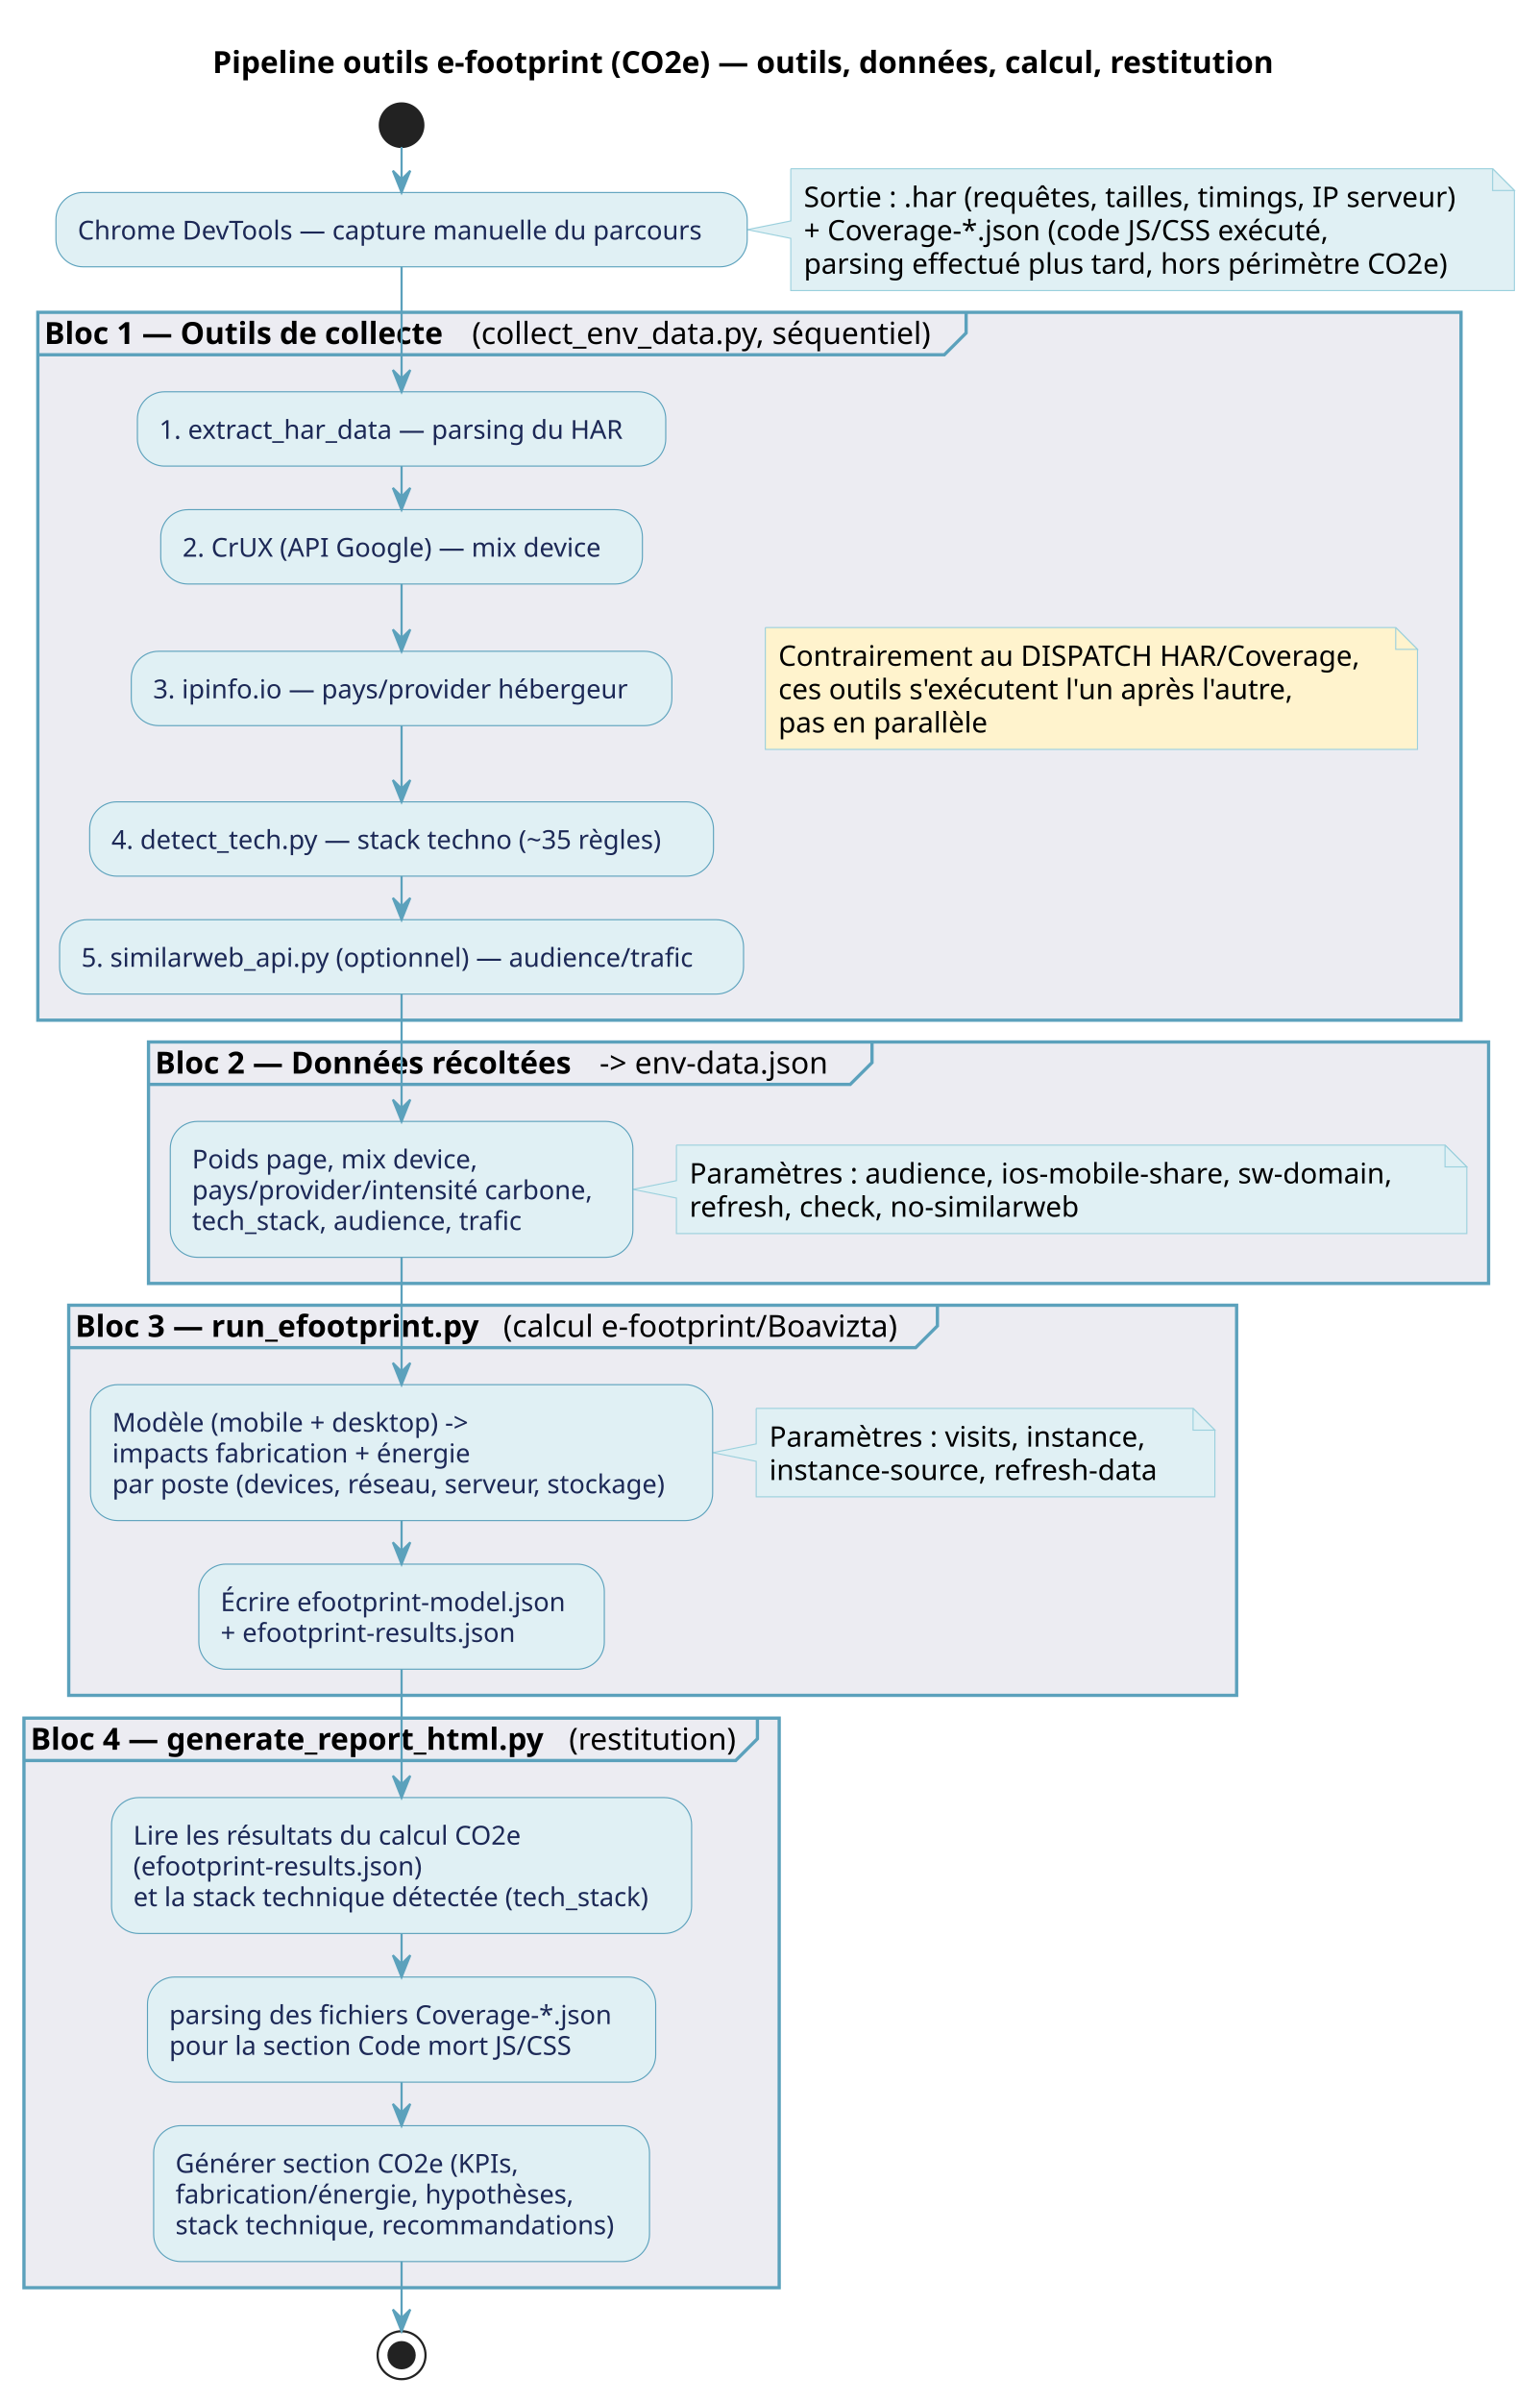
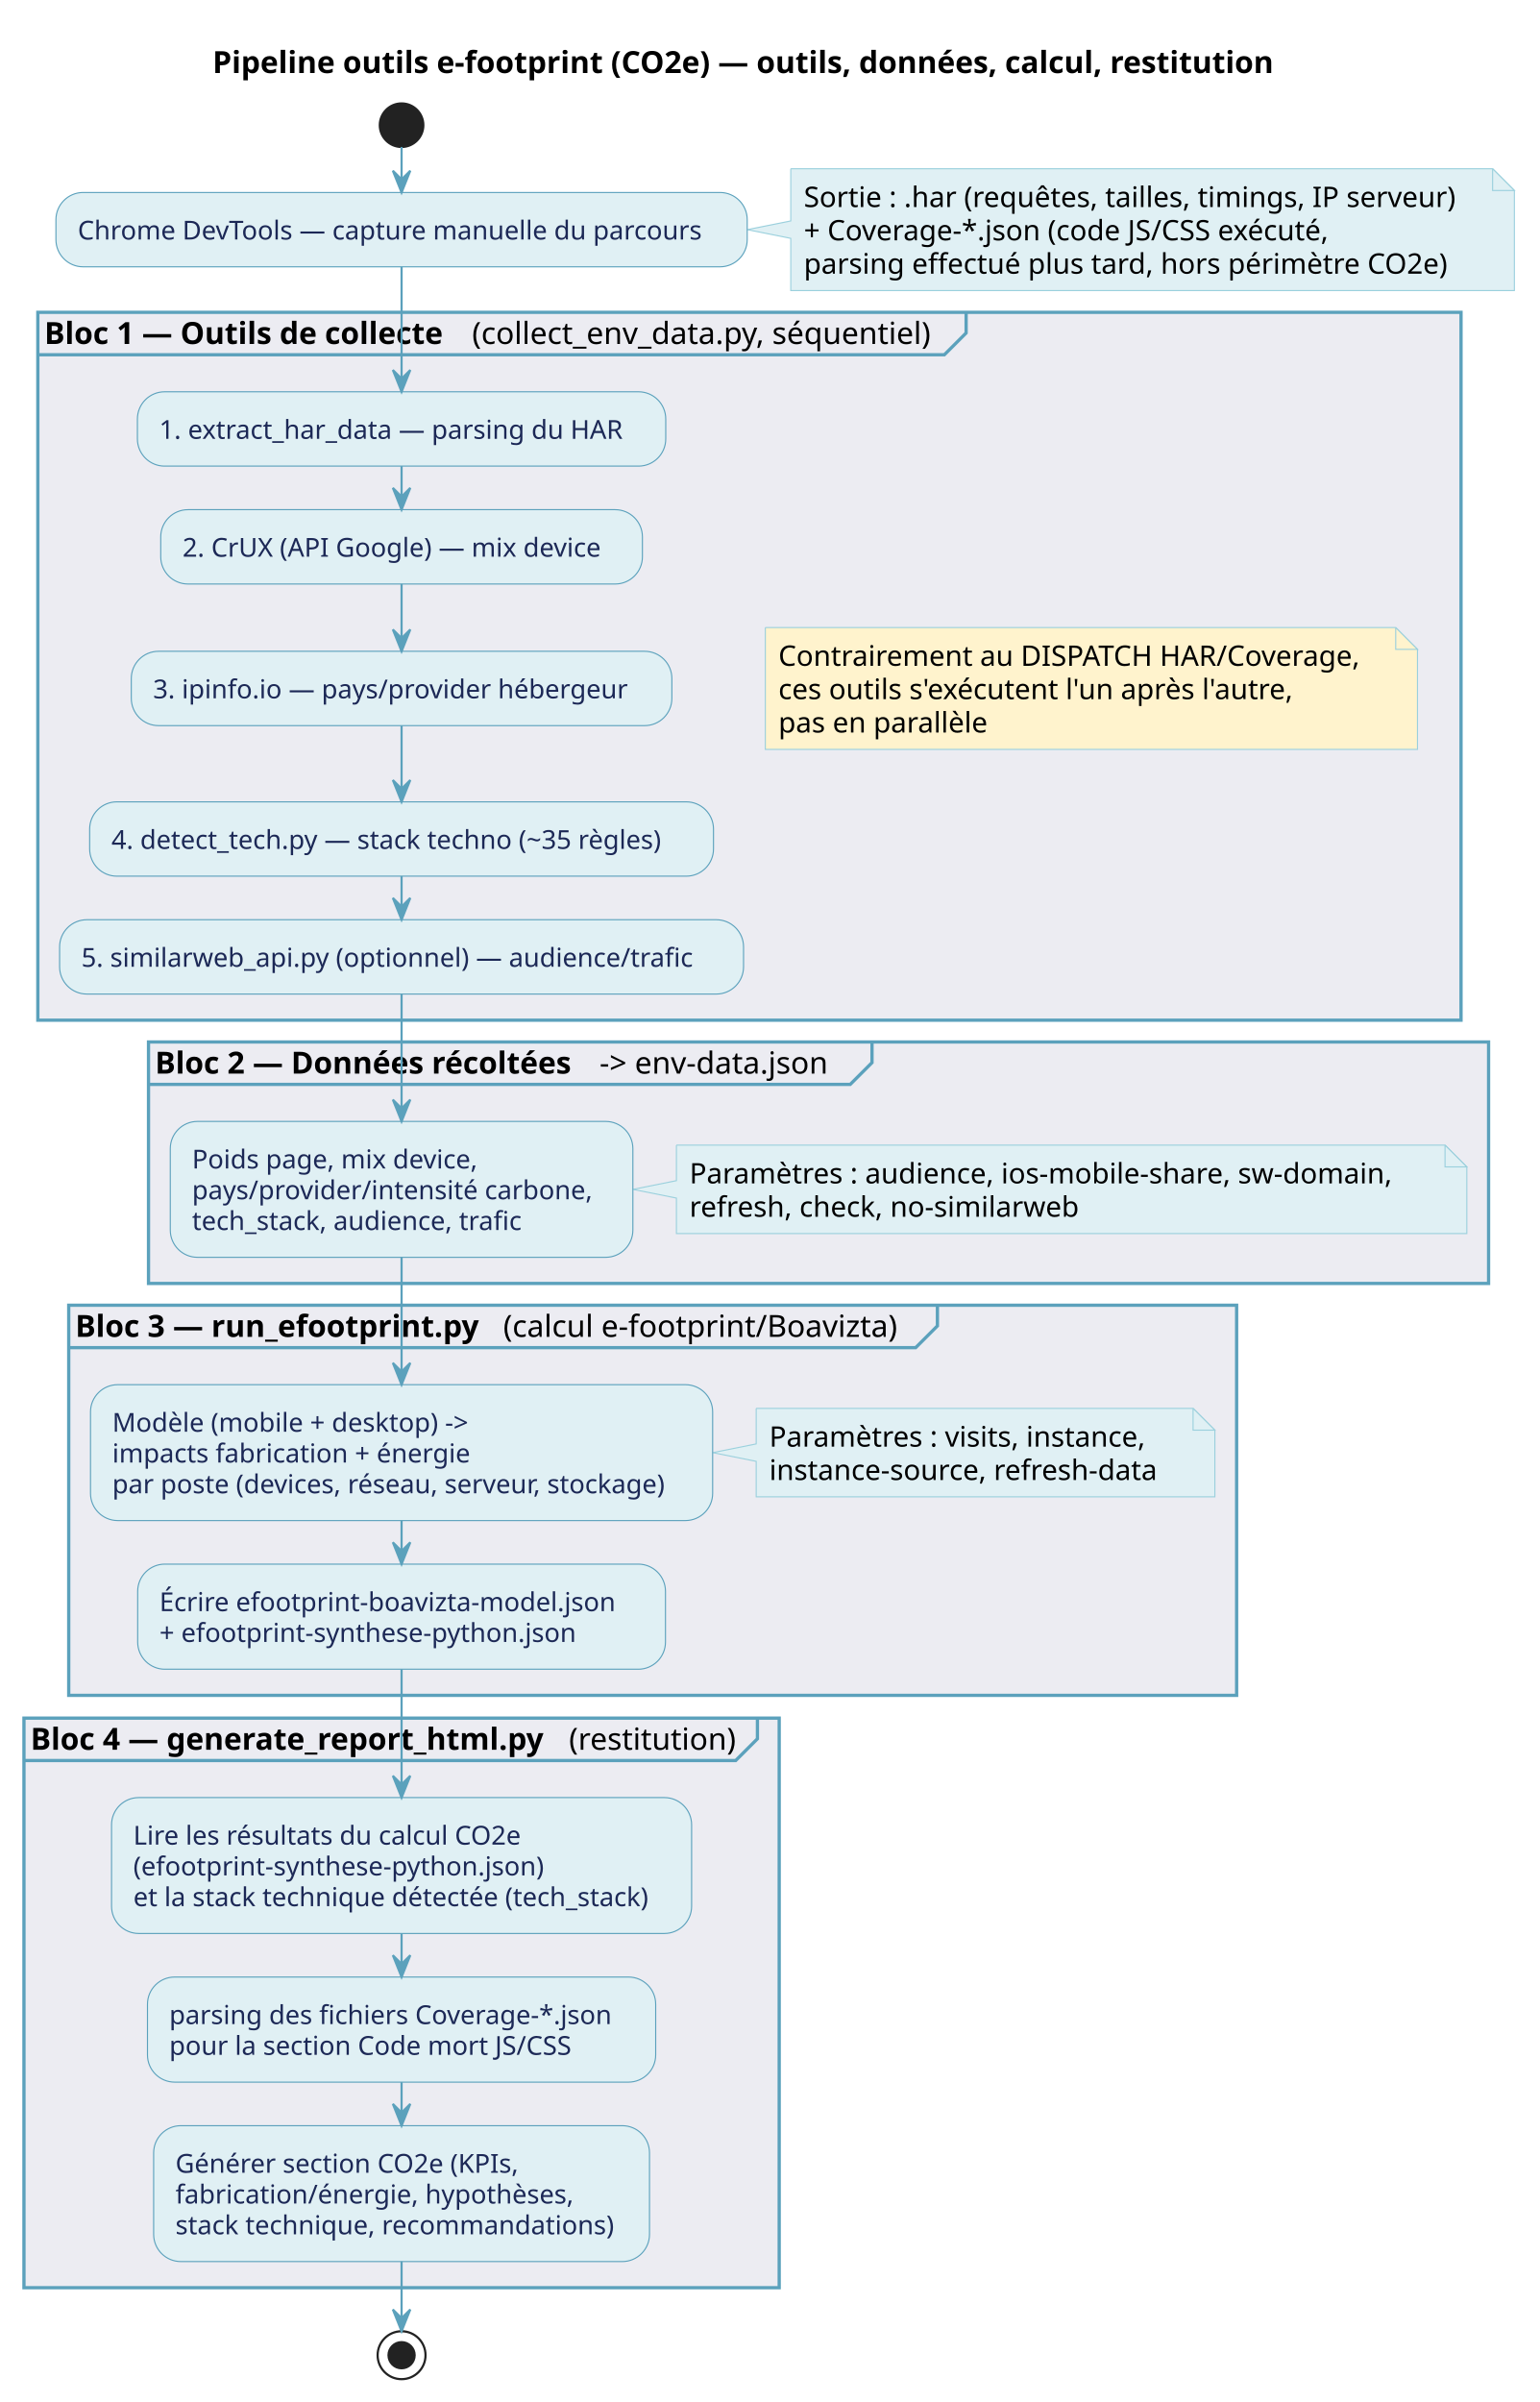
<svg xmlns="http://www.w3.org/2000/svg" contentStyleType="text/css" data-diagram-type="ACTIVITY" height="1103px" preserveAspectRatio="none" style="width:707px;height:1103px;background:#FFFFFF;" version="1.1" viewBox="0 0 707 1103" width="707px" zoomAndPan="magnify">
  <defs />
  <g>
    <g class="title" data-source-line="1">
      <text fill="#000000" font-family="sans-serif" font-size="14" font-weight="bold" lengthAdjust="spacing" textLength="509.257" x="97.609" y="33.535">Pipeline outils e-footprint (CO2e) — outils, données, calcul, restitution</text>
    </g>
    <ellipse cx="184.423" cy="57.488" fill="#222222" rx="10" ry="10" style="stroke:#222222;stroke-width:1;" />
    <path d="M363.161,77.488 L363.161,101.454 L343.161,105.454 L363.161,109.454 L363.161,133.42 A0,0 0 0 0 363.161,133.42 L695.475,133.42 A0,0 0 0 0 695.475,133.42 L695.475,87.488 L685.475,77.488 L363.161,77.488 A0,0 0 0 0 363.161,77.488" fill="#E0F0F4" style="stroke:#9BD0DD;stroke-width:0.5;" />
    <path d="M685.475,77.488 L685.475,87.488 L695.475,87.488 L685.475,77.488" fill="#E0F0F4" style="stroke:#9BD0DD;stroke-width:0.5;" />
    <text fill="#000000" font-family="sans-serif" font-size="13" lengthAdjust="spacing" textLength="311.315" x="369.161" y="95.057">Sortie : .har (requêtes, tailles, timings, IP serveur)</text>
    <text fill="#000000" font-family="sans-serif" font-size="13" lengthAdjust="spacing" textLength="258.68" x="369.161" y="110.367">+ Coverage-*.json (code JS/CSS exécuté,</text>
    <text fill="#000000" font-family="sans-serif" font-size="13" lengthAdjust="spacing" textLength="307.176" x="369.161" y="125.678">parsing effectué plus tard, hors périmètre CO2e)</text>
    <rect fill="#E0F0F4" height="34.133" rx="12.5" ry="12.5" style="stroke:#5BA1BC;stroke-width:0.5;" width="317.475" x="25.686" y="88.388" />
    <text fill="#1C2856" font-family="sans-serif" font-size="12" lengthAdjust="spacing" textLength="297.475" x="35.686" y="109.989">Chrome DevTools — capture manuelle du parcours</text>
    <rect fill="#ECECF2" height="325.052" style="stroke:#5BA1BC;stroke-width:1.5;" width="653.603" x="17.373" y="143.42" />
    <path d="M443.689,143.42 L443.689,152.908 L433.689,162.908 L17.373,162.908" fill="none" style="stroke:#5BA1BC;stroke-width:1.5;" />
    <text fill="#000000" font-family="sans-serif" font-size="14" font-weight="bold" lengthAdjust="spacing" textLength="191.994" x="20.373" y="157.955">Bloc 1 — Outils de collecte</text>
    <text fill="#000000" font-family="sans-serif" font-size="14" lengthAdjust="spacing" textLength="219.892" x="216.797" y="157.955">(collect_env_data.py, séquentiel)</text>
    <path d="M351.473,288.174 L351.473,344.106 L650.977,344.106 L650.977,298.174 L640.977,288.174 L351.473,288.174" fill="#FFF3CD" style="stroke:#9BD0DD;stroke-width:0.5;" />
    <path d="M640.977,288.174 L640.977,298.174 L650.977,298.174 L640.977,288.174" fill="#FFF3CD" style="stroke:#9BD0DD;stroke-width:0.5;" />
    <text fill="#000000" font-family="sans-serif" font-size="13" lengthAdjust="spacing" textLength="278.503" x="357.473" y="305.742">Contrairement au DISPATCH HAR/Coverage,</text>
    <text fill="#000000" font-family="sans-serif" font-size="13" lengthAdjust="spacing" textLength="248.917" x="357.473" y="321.053">ces outils s'exécutent l'un après l'autre,</text>
    <text fill="#000000" font-family="sans-serif" font-size="13" lengthAdjust="spacing" textLength="99.144" x="357.473" y="336.363">pas en parallèle</text>
    <rect fill="#E0F0F4" height="34.133" rx="12.5" ry="12.5" style="stroke:#5BA1BC;stroke-width:0.5;" width="242.644" x="63.101" y="179.908" />
    <text fill="#1C2856" font-family="sans-serif" font-size="12" lengthAdjust="spacing" textLength="222.644" x="73.101" y="201.51">1. extract_har_data — parsing du HAR</text>
    <rect fill="#E0F0F4" height="34.133" rx="12.5" ry="12.5" style="stroke:#5BA1BC;stroke-width:0.5;" width="221.211" x="73.818" y="234.041" />
    <text fill="#1C2856" font-family="sans-serif" font-size="12" lengthAdjust="spacing" textLength="201.211" x="83.818" y="255.643">2. CrUX (API Google) — mix device</text>
    <rect fill="#E0F0F4" height="34.133" rx="12.5" ry="12.5" style="stroke:#5BA1BC;stroke-width:0.5;" width="248.258" x="60.294" y="299.073" />
    <text fill="#1C2856" font-family="sans-serif" font-size="12" lengthAdjust="spacing" textLength="228.258" x="70.294" y="320.675">3. ipinfo.io — pays/provider hébergeur</text>
    <rect fill="#E0F0F4" height="34.133" rx="12.5" ry="12.5" style="stroke:#5BA1BC;stroke-width:0.5;" width="286.496" x="41.175" y="368.206" />
    <text fill="#1C2856" font-family="sans-serif" font-size="12" lengthAdjust="spacing" textLength="266.496" x="51.175" y="389.808">4. detect_tech.py — stack techno (~35 règles)</text>
    <rect fill="#E0F0F4" height="34.133" rx="12.5" ry="12.5" style="stroke:#5BA1BC;stroke-width:0.5;" width="314.1" x="27.373" y="422.339" />
    <text fill="#1C2856" font-family="sans-serif" font-size="12" lengthAdjust="spacing" textLength="294.1" x="37.373" y="443.94">5. similarweb_api.py (optionnel) — audience/trafic</text>
    <rect fill="#ECECF2" height="110.887" style="stroke:#5BA1BC;stroke-width:1.5;" width="615.432" x="68.201" y="478.472" />
    <path d="M400.467,478.472 L400.467,487.96 L390.467,497.96 L68.201,497.96" fill="none" style="stroke:#5BA1BC;stroke-width:1.5;" />
    <text fill="#000000" font-family="sans-serif" font-size="14" font-weight="bold" lengthAdjust="spacing" textLength="199.719" x="71.201" y="493.007">Bloc 2 — Données récoltées</text>
    <text fill="#000000" font-family="sans-serif" font-size="14" lengthAdjust="spacing" textLength="118.118" x="275.349" y="493.007">-&gt; env-data.json</text>
    <path d="M310.646,525.849 L310.646,542.159 L290.646,546.159 L310.646,550.159 L310.646,566.47 A0,0 0 0 0 310.646,566.47 L673.632,566.47 A0,0 0 0 0 673.632,566.47 L673.632,535.849 L663.632,525.849 L310.646,525.849 A0,0 0 0 0 310.646,525.849" fill="#E0F0F4" style="stroke:#9BD0DD;stroke-width:0.5;" />
    <path d="M663.632,525.849 L663.632,535.849 L673.632,535.849 L663.632,525.849" fill="#E0F0F4" style="stroke:#9BD0DD;stroke-width:0.5;" />
    <text fill="#000000" font-family="sans-serif" font-size="13" lengthAdjust="spacing" textLength="341.986" x="316.646" y="543.417">Paramètres : audience, ios-mobile-share, sw-domain,</text>
    <text fill="#000000" font-family="sans-serif" font-size="13" lengthAdjust="spacing" textLength="188.83" x="316.646" y="558.727">refresh, check, no-similarweb</text>
    <rect fill="#E0F0F4" height="62.398" rx="12.5" ry="12.5" style="stroke:#5BA1BC;stroke-width:0.5;" width="212.445" x="78.201" y="514.96" />
    <text fill="#1C2856" font-family="sans-serif" font-size="12" lengthAdjust="spacing" textLength="137.256" x="88.201" y="536.562">Poids page, mix device,</text>
    <text fill="#1C2856" font-family="sans-serif" font-size="12" lengthAdjust="spacing" textLength="192.445" x="88.201" y="550.694">pays/provider/intensité carbone,</text>
    <text fill="#1C2856" font-family="sans-serif" font-size="12" lengthAdjust="spacing" textLength="158.461" x="88.201" y="564.827">tech_stack, audience, trafic</text>
    <rect fill="#ECECF2" height="179.152" style="stroke:#5BA1BC;stroke-width:1.5;" width="536.359" x="31.562" y="599.358" />
    <path d="M430.506,599.358 L430.506,608.847 L420.506,618.847 L31.562,618.847" fill="none" style="stroke:#5BA1BC;stroke-width:1.5;" />
    <text fill="#000000" font-family="sans-serif" font-size="14" font-weight="bold" lengthAdjust="spacing" textLength="192.117" x="34.562" y="613.894">Bloc 3 — run_efootprint.py</text>
    <text fill="#000000" font-family="sans-serif" font-size="14" lengthAdjust="spacing" textLength="192.398" x="231.109" y="613.894">(calcul e-footprint/Boavizta)</text>
    <path d="M347.285,646.735 L347.285,663.046 L327.285,667.046 L347.285,671.046 L347.285,687.356 A0,0 0 0 0 347.285,687.356 L557.921,687.356 A0,0 0 0 0 557.921,687.356 L557.921,656.735 L547.921,646.735 L347.285,646.735 A0,0 0 0 0 347.285,646.735" fill="#E0F0F4" style="stroke:#9BD0DD;stroke-width:0.5;" />
    <path d="M547.921,646.735 L547.921,656.735 L557.921,656.735 L547.921,646.735" fill="#E0F0F4" style="stroke:#9BD0DD;stroke-width:0.5;" />
    <text fill="#000000" font-family="sans-serif" font-size="13" lengthAdjust="spacing" textLength="179.797" x="353.285" y="664.304">Paramètres : visits, instance,</text>
    <text fill="#000000" font-family="sans-serif" font-size="13" lengthAdjust="spacing" textLength="189.636" x="353.285" y="679.614">instance-source, refresh-data</text>
    <rect fill="#E0F0F4" height="62.398" rx="12.5" ry="12.5" style="stroke:#5BA1BC;stroke-width:0.5;" width="285.723" x="41.562" y="635.847" />
    <text fill="#1C2856" font-family="sans-serif" font-size="12" lengthAdjust="spacing" textLength="177.644" x="51.562" y="657.448">Modèle (mobile + desktop) -&gt;</text>
    <text fill="#1C2856" font-family="sans-serif" font-size="12" lengthAdjust="spacing" textLength="172.418" x="51.562" y="671.581">impacts fabrication + énergie</text>
    <text fill="#1C2856" font-family="sans-serif" font-size="12" lengthAdjust="spacing" textLength="265.723" x="51.562" y="685.714">par poste (devices, réseau, serveur, stockage)</text>
-     <rect fill="#E0F0F4" height="48.266" rx="12.5" ry="12.5" style="stroke:#5BA1BC;stroke-width:0.5;" width="186.225" x="91.311" y="718.245" />
-     <text fill="#1C2856" font-family="sans-serif" font-size="12" lengthAdjust="spacing" textLength="166.225" x="101.311" y="739.847">Écrire efootprint-model.json</text>
-     <text fill="#1C2856" font-family="sans-serif" font-size="12" lengthAdjust="spacing" textLength="146.092" x="101.311" y="753.98">+ efootprint-results.json</text>
+     <rect fill="#E0F0F4" height="48.266" rx="12.5" ry="12.5" style="stroke:#5BA1BC;stroke-width:0.5;" width="242.393" x="63.227" y="718.245" />
+     <text fill="#1C2856" font-family="sans-serif" font-size="12" lengthAdjust="spacing" textLength="222.393" x="73.227" y="739.847">Écrire efootprint-boavizta-model.json</text>
+     <text fill="#1C2856" font-family="sans-serif" font-size="12" lengthAdjust="spacing" textLength="205.635" x="73.227" y="753.98">+ efootprint-synthese-python.json</text>
    <rect fill="#ECECF2" height="261.551" style="stroke:#5BA1BC;stroke-width:1.5;" width="346.847" x="11" y="788.964" />
    <path d="M347.847,788.964 L347.847,798.452 L337.847,808.452 L11,808.452" fill="none" style="stroke:#5BA1BC;stroke-width:1.5;" />
    <text fill="#000000" font-family="sans-serif" font-size="14" font-weight="bold" lengthAdjust="spacing" textLength="242.867" x="14" y="803.499">Bloc 4 — generate_report_html.py</text>
    <text fill="#000000" font-family="sans-serif" font-size="14" lengthAdjust="spacing" textLength="79.55" x="261.297" y="803.499">(restitution)</text>
    <rect fill="#E0F0F4" height="62.398" rx="12.5" ry="12.5" style="stroke:#5BA1BC;stroke-width:0.5;" width="266.398" x="51.224" y="825.452" />
    <text fill="#1C2856" font-family="sans-serif" font-size="12" lengthAdjust="spacing" textLength="187.272" x="61.224" y="847.054">Lire les résultats du calcul CO2e</text>
-     <text fill="#1C2856" font-family="sans-serif" font-size="12" lengthAdjust="spacing" textLength="140.56" x="61.224" y="861.187">(efootprint-results.json)</text>
+     <text fill="#1C2856" font-family="sans-serif" font-size="12" lengthAdjust="spacing" textLength="200.103" x="61.224" y="861.187">(efootprint-synthese-python.json)</text>
    <text fill="#1C2856" font-family="sans-serif" font-size="12" lengthAdjust="spacing" textLength="246.398" x="61.224" y="875.319">et la stack technique détectée (tech_stack)</text>
    <rect fill="#E0F0F4" height="48.266" rx="12.5" ry="12.5" style="stroke:#5BA1BC;stroke-width:0.5;" width="233.393" x="67.727" y="907.851" />
    <text fill="#1C2856" font-family="sans-serif" font-size="12" lengthAdjust="spacing" textLength="213.393" x="77.727" y="929.452">parsing des fichiers Coverage-*.json</text>
    <text fill="#1C2856" font-family="sans-serif" font-size="12" lengthAdjust="spacing" textLength="193.688" x="77.727" y="943.585">pour la section Code mort JS/CSS</text>
    <rect fill="#E0F0F4" height="62.398" rx="12.5" ry="12.5" style="stroke:#5BA1BC;stroke-width:0.5;" width="227.721" x="70.563" y="976.116" />
    <text fill="#1C2856" font-family="sans-serif" font-size="12" lengthAdjust="spacing" textLength="162.75" x="80.563" y="997.718">Générer section CO2e (KPIs,</text>
    <text fill="#1C2856" font-family="sans-serif" font-size="12" lengthAdjust="spacing" textLength="189.75" x="80.563" y="1011.851">fabrication/énergie, hypothèses,</text>
    <text fill="#1C2856" font-family="sans-serif" font-size="12" lengthAdjust="spacing" textLength="207.721" x="80.563" y="1025.983">stack technique, recommandations)</text>
    <ellipse cx="184.423" cy="1081.515" fill="none" rx="11" ry="11" style="stroke:#222222;stroke-width:1;" />
    <ellipse cx="184.423" cy="1081.515" fill="#222222" rx="6" ry="6" style="stroke:#222222;stroke-width:1;" />
    <line style="stroke:#5BA1BC;stroke-width:1;" x1="184.423" x2="184.423" y1="67.488" y2="88.388" />
    <polygon fill="#5BA1BC" points="180.423,78.388,184.423,88.388,188.423,78.388,184.423,82.388" style="stroke:#5BA1BC;stroke-width:1;" />
    <line style="stroke:#5BA1BC;stroke-width:1;" x1="184.423" x2="184.423" y1="214.041" y2="234.041" />
    <polygon fill="#5BA1BC" points="180.423,224.041,184.423,234.041,188.423,224.041,184.423,228.041" style="stroke:#5BA1BC;stroke-width:1;" />
    <line style="stroke:#5BA1BC;stroke-width:1;" x1="184.423" x2="184.423" y1="268.174" y2="299.073" />
    <polygon fill="#5BA1BC" points="180.423,289.073,184.423,299.073,188.423,289.073,184.423,293.073" style="stroke:#5BA1BC;stroke-width:1;" />
    <line style="stroke:#5BA1BC;stroke-width:1;" x1="184.423" x2="184.423" y1="333.206" y2="368.206" />
    <polygon fill="#5BA1BC" points="180.423,358.206,184.423,368.206,188.423,358.206,184.423,362.206" style="stroke:#5BA1BC;stroke-width:1;" />
    <line style="stroke:#5BA1BC;stroke-width:1;" x1="184.423" x2="184.423" y1="402.339" y2="422.339" />
    <polygon fill="#5BA1BC" points="180.423,412.339,184.423,422.339,188.423,412.339,184.423,416.339" style="stroke:#5BA1BC;stroke-width:1;" />
    <line style="stroke:#5BA1BC;stroke-width:1;" x1="184.423" x2="184.423" y1="122.52" y2="179.908" />
    <polygon fill="#5BA1BC" points="180.423,169.908,184.423,179.908,188.423,169.908,184.423,173.908" style="stroke:#5BA1BC;stroke-width:1;" />
    <line style="stroke:#5BA1BC;stroke-width:1;" x1="184.423" x2="184.423" y1="456.472" y2="514.96" />
    <polygon fill="#5BA1BC" points="180.423,504.96,184.423,514.96,188.423,504.96,184.423,508.96" style="stroke:#5BA1BC;stroke-width:1;" />
    <line style="stroke:#5BA1BC;stroke-width:1;" x1="184.423" x2="184.423" y1="698.245" y2="718.245" />
    <polygon fill="#5BA1BC" points="180.423,708.245,184.423,718.245,188.423,708.245,184.423,712.245" style="stroke:#5BA1BC;stroke-width:1;" />
    <line style="stroke:#5BA1BC;stroke-width:1;" x1="184.423" x2="184.423" y1="577.358" y2="635.847" />
    <polygon fill="#5BA1BC" points="180.423,625.847,184.423,635.847,188.423,625.847,184.423,629.847" style="stroke:#5BA1BC;stroke-width:1;" />
    <line style="stroke:#5BA1BC;stroke-width:1;" x1="184.423" x2="184.423" y1="887.851" y2="907.851" />
    <polygon fill="#5BA1BC" points="180.423,897.851,184.423,907.851,188.423,897.851,184.423,901.851" style="stroke:#5BA1BC;stroke-width:1;" />
    <line style="stroke:#5BA1BC;stroke-width:1;" x1="184.423" x2="184.423" y1="956.116" y2="976.116" />
    <polygon fill="#5BA1BC" points="180.423,966.116,184.423,976.116,188.423,966.116,184.423,970.116" style="stroke:#5BA1BC;stroke-width:1;" />
    <line style="stroke:#5BA1BC;stroke-width:1;" x1="184.423" x2="184.423" y1="766.511" y2="825.452" />
    <polygon fill="#5BA1BC" points="180.423,815.452,184.423,825.452,188.423,815.452,184.423,819.452" style="stroke:#5BA1BC;stroke-width:1;" />
    <line style="stroke:#5BA1BC;stroke-width:1;" x1="184.423" x2="184.423" y1="1038.515" y2="1070.515" />
    <polygon fill="#5BA1BC" points="180.423,1060.515,184.423,1070.515,188.423,1060.515,184.423,1064.515" style="stroke:#5BA1BC;stroke-width:1;" />
  </g>
</svg>
